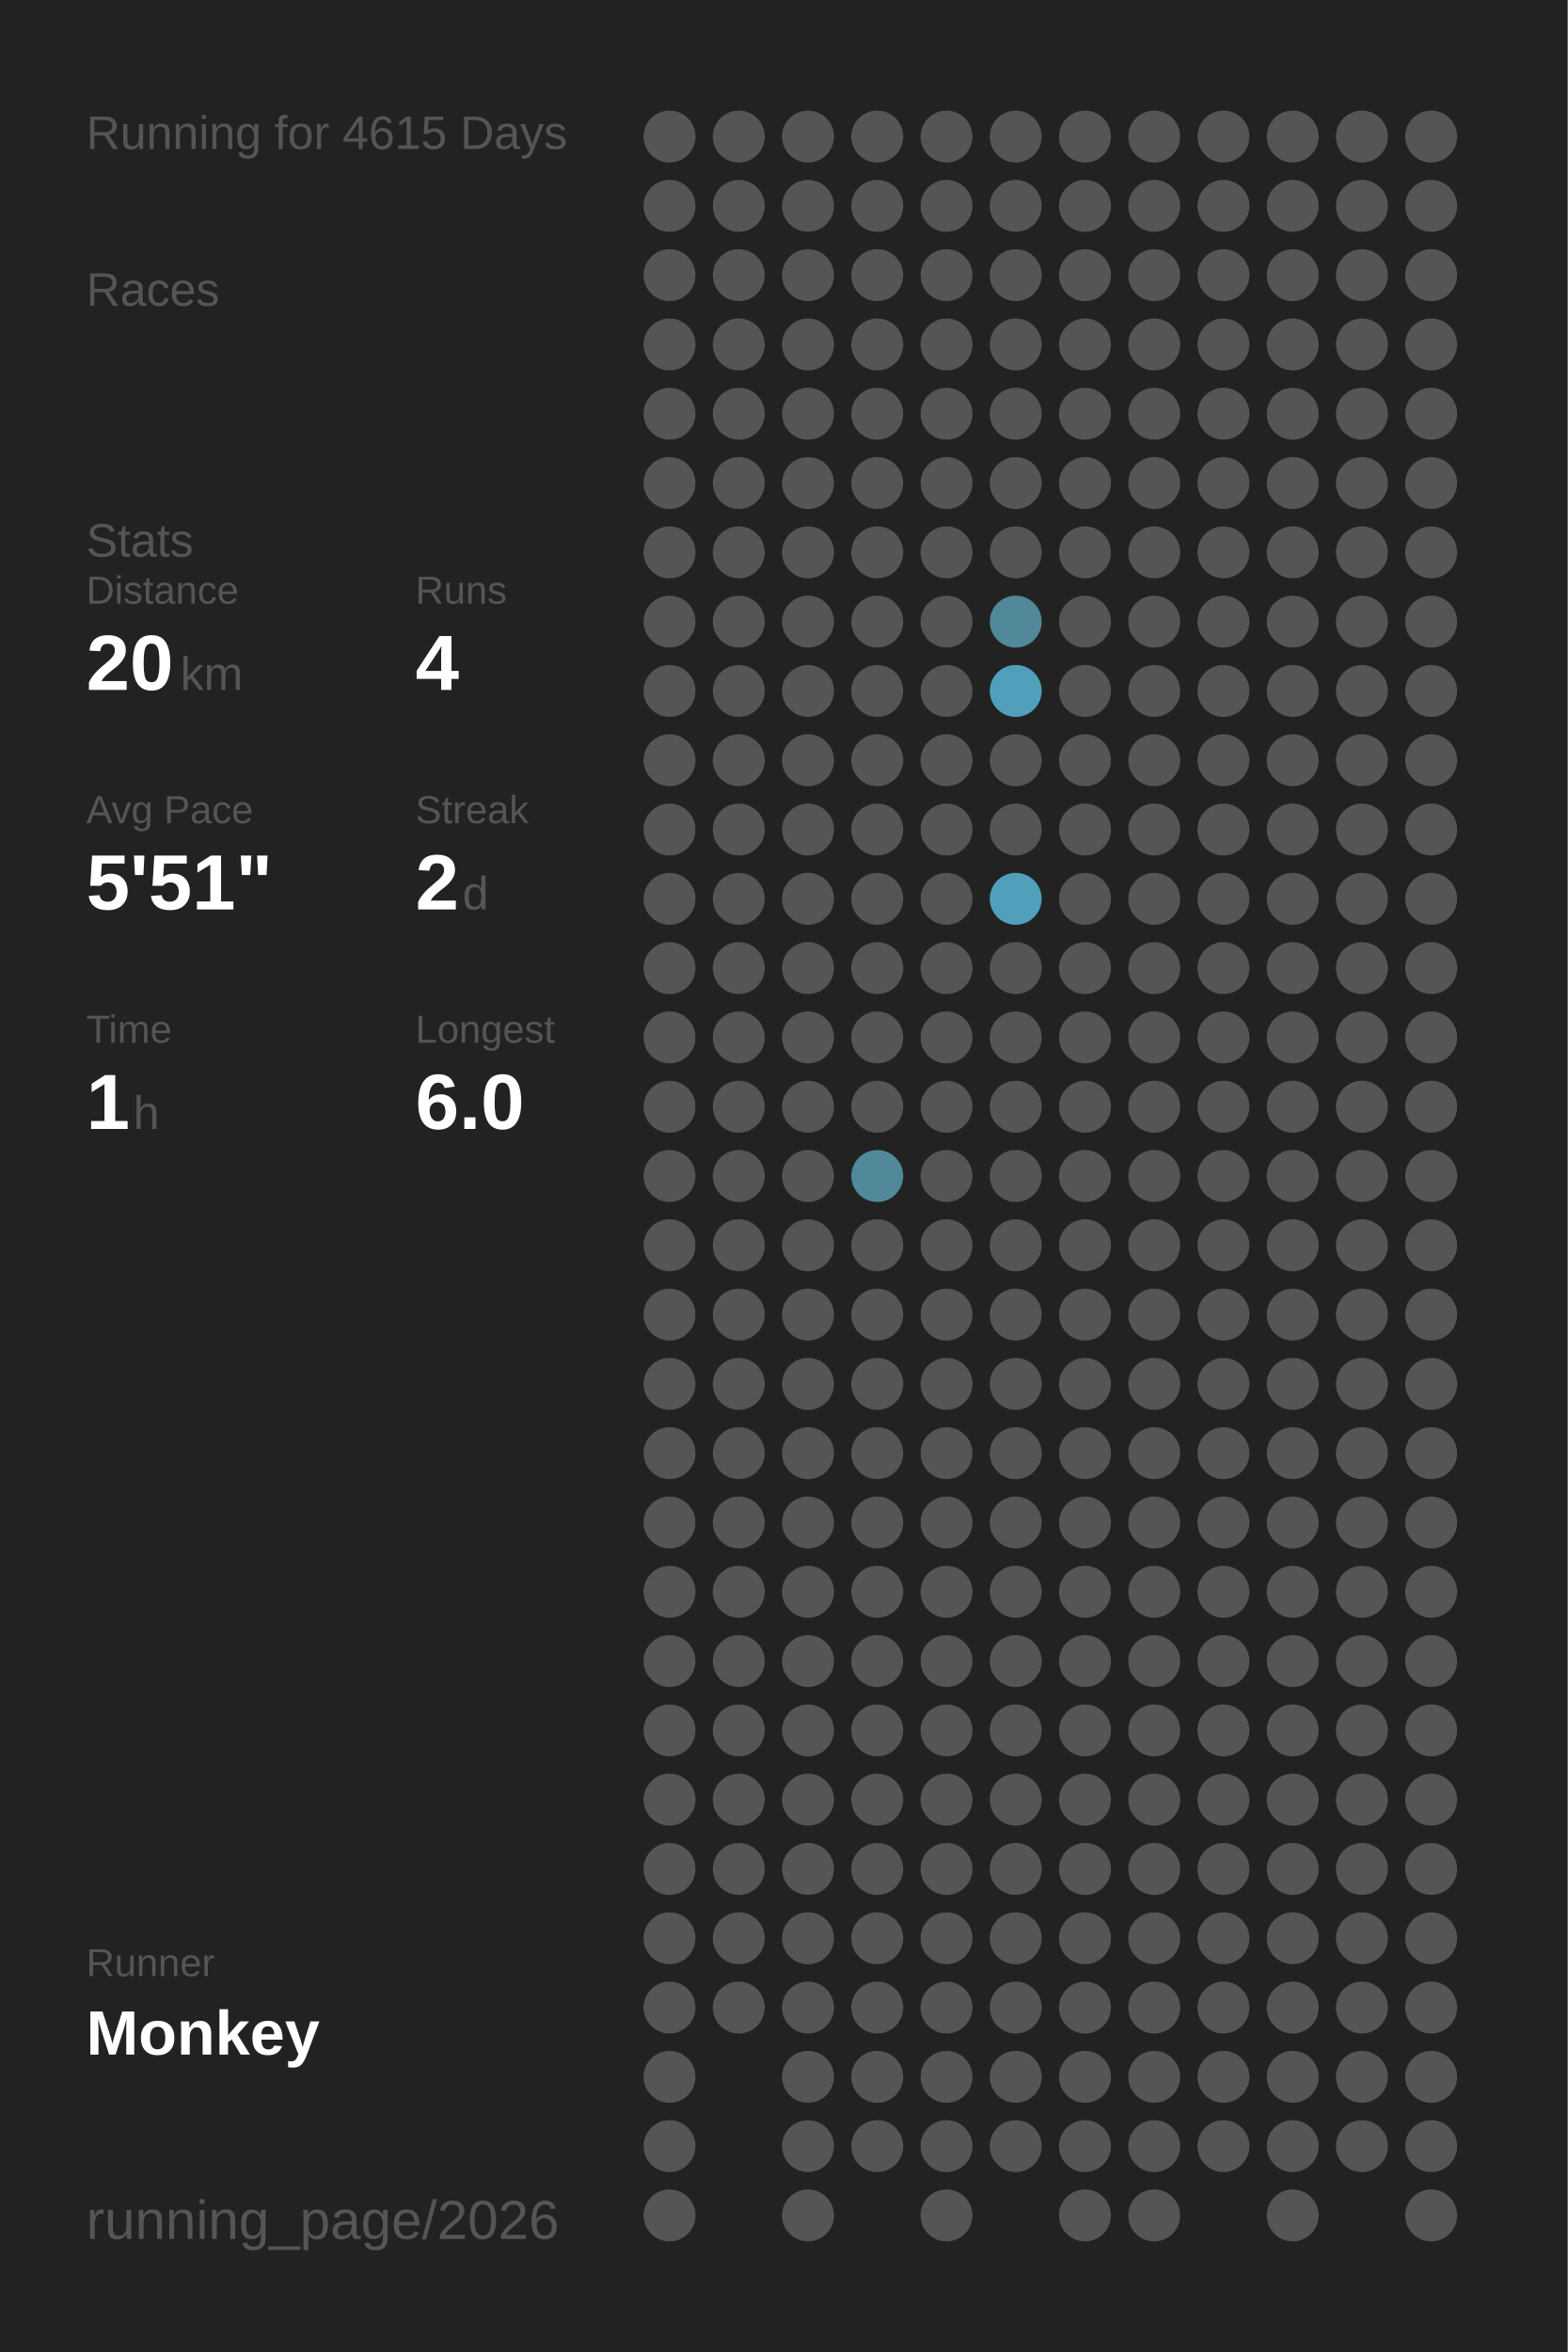
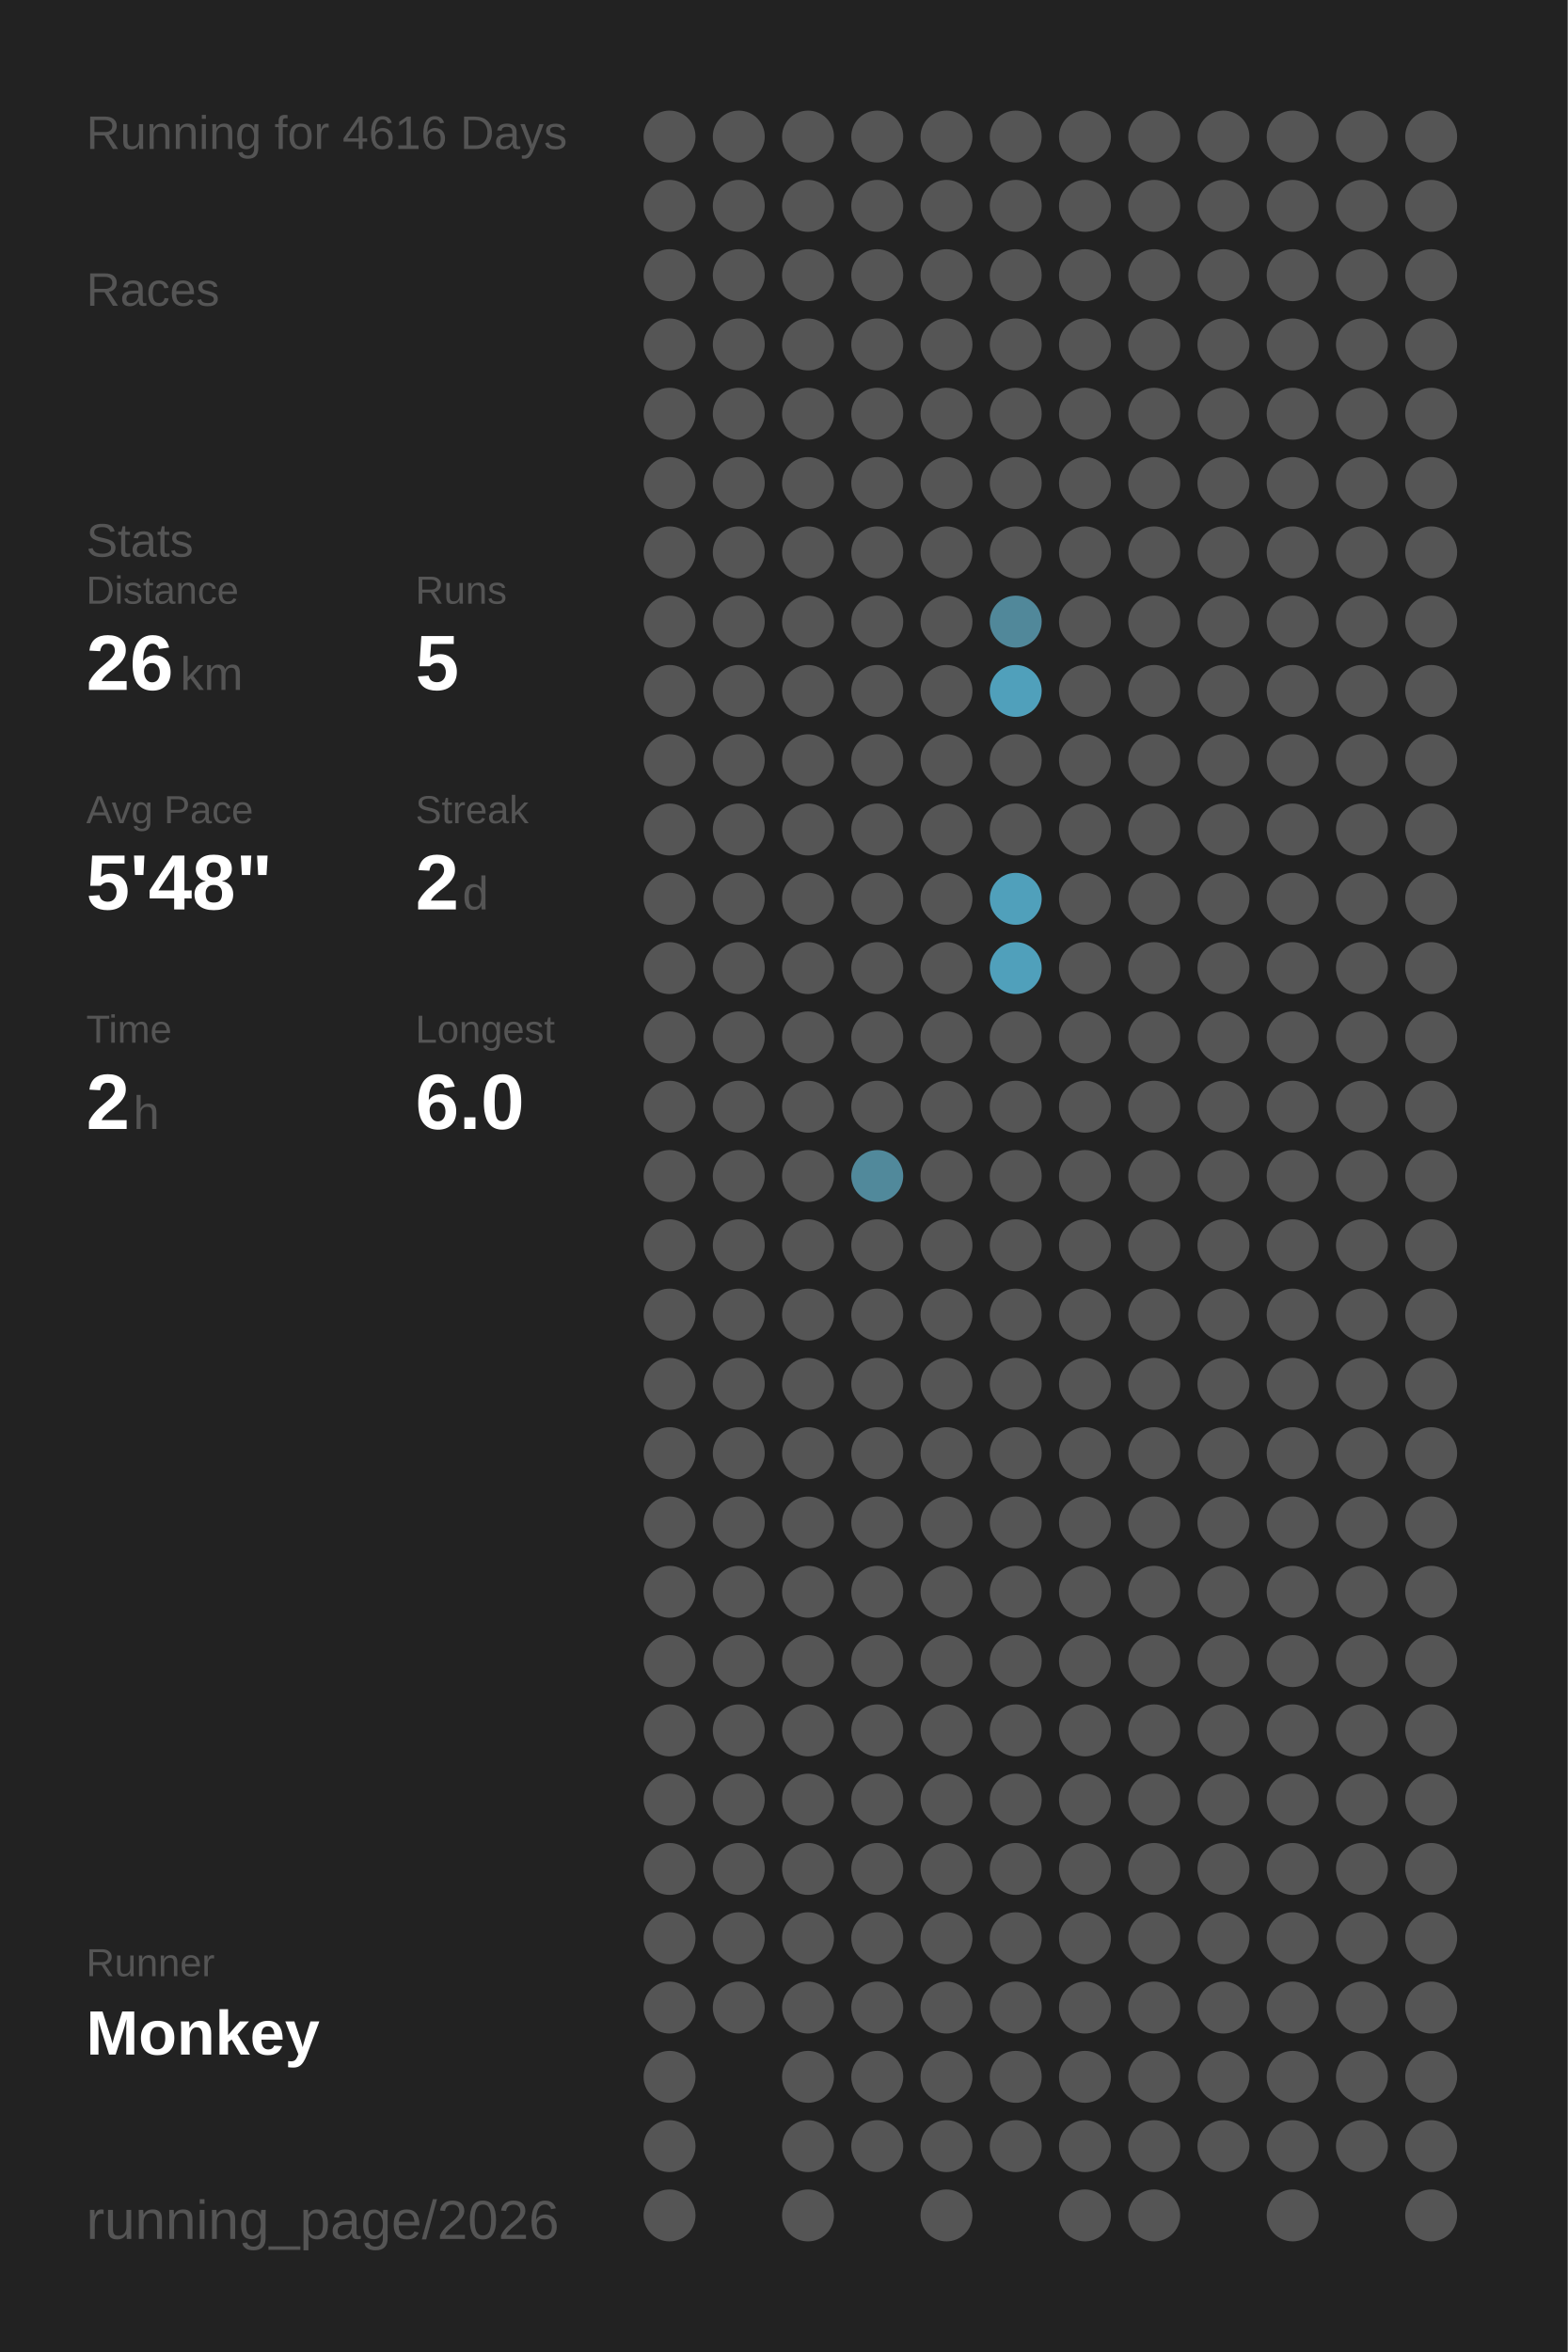
<svg xmlns="http://www.w3.org/2000/svg" baseProfile="full" height="300mm" version="1.1" viewBox="0,0,200,300" width="200mm">
  <defs />
  <rect fill="#222222" height="300" width="200" x="0" y="0" />
-   <text fill="#555555" style="font-size:6px; font-family:Arial;" x="11" y="19">Running for 4615 Days</text>
+   <text fill="#555555" style="font-size:6px; font-family:Arial;" x="11" y="19">Running for 4616 Days</text>
  <text fill="#555555" style="font-size:6px; font-family:Arial;" x="11" y="39">Races</text>
  <text fill="#555555" style="font-size:6px; font-family:Arial;" x="11" y="71">Stats</text>
  <text fill="#555555" style="font-size:5px; font-family:Arial;" x="11" y="77">Distance</text>
-   <text fill="#FFFFFF" style="font-size:10px; font-family:Arial; font-weight:bold;" x="11" y="88">20</text>
+   <text fill="#FFFFFF" style="font-size:10px; font-family:Arial; font-weight:bold;" x="11" y="88">26</text>
  <text fill="#555555" style="font-size:6px; font-family:Arial;" x="23" y="88">km</text>
  <text fill="#555555" style="font-size:5px; font-family:Arial;" x="53" y="77">Runs</text>
-   <text fill="#FFFFFF" style="font-size:10px; font-family:Arial; font-weight:bold;" x="53" y="88">4</text>
+   <text fill="#FFFFFF" style="font-size:10px; font-family:Arial; font-weight:bold;" x="53" y="88">5</text>
  <text fill="#555555" style="font-size:5px; font-family:Arial;" x="11" y="105">Avg Pace</text>
-   <text fill="#FFFFFF" style="font-size:10px; font-family:Arial; font-weight:bold;" x="11" y="116">5'51"</text>
+   <text fill="#FFFFFF" style="font-size:10px; font-family:Arial; font-weight:bold;" x="11" y="116">5'48"</text>
  <text fill="#555555" style="font-size:5px; font-family:Arial;" x="53" y="105">Streak</text>
  <text fill="#FFFFFF" style="font-size:10px; font-family:Arial; font-weight:bold;" x="53" y="116">2</text>
  <text fill="#555555" style="font-size:6px; font-family:Arial;" x="59" y="116">d</text>
  <text fill="#555555" style="font-size:5px; font-family:Arial;" x="11" y="133">Time</text>
-   <text fill="#FFFFFF" style="font-size:10px; font-family:Arial; font-weight:bold;" x="11" y="144">1</text>
+   <text fill="#FFFFFF" style="font-size:10px; font-family:Arial; font-weight:bold;" x="11" y="144">2</text>
  <text fill="#555555" style="font-size:6px; font-family:Arial;" x="17" y="144">h</text>
  <text fill="#555555" style="font-size:5px; font-family:Arial;" x="53" y="133">Longest</text>
  <text fill="#FFFFFF" style="font-size:10px; font-family:Arial; font-weight:bold;" x="53" y="144">6.0</text>
  <text fill="#555555" style="font-size:5px; font-family:Arial;" x="11" y="252.065">Runner</text>
  <text fill="#FFFFFF" style="font-size:8px; font-family:Arial; font-weight:bold;" x="11" y="262.065">Monkey</text>
  <text fill="#555555" style="font-size:7px; font-family:Arial;" x="11" y="285.581">running_page/2026</text>
  <circle cx="85.417" cy="17.419" fill="#555555" r="3.312" />
  <circle cx="85.417" cy="26.258" fill="#555555" r="3.312" />
  <circle cx="85.417" cy="35.097" fill="#555555" r="3.312" />
  <circle cx="85.417" cy="43.935" fill="#555555" r="3.312" />
  <circle cx="85.417" cy="52.774" fill="#555555" r="3.312" />
  <circle cx="85.417" cy="61.613" fill="#555555" r="3.312" />
  <circle cx="85.417" cy="70.452" fill="#555555" r="3.312" />
  <circle cx="85.417" cy="79.29" fill="#555555" r="3.312" />
  <circle cx="85.417" cy="88.129" fill="#555555" r="3.312" />
  <circle cx="85.417" cy="96.968" fill="#555555" r="3.312" />
  <circle cx="85.417" cy="105.806" fill="#555555" r="3.312" />
  <circle cx="85.417" cy="114.645" fill="#555555" r="3.312" />
  <circle cx="85.417" cy="123.484" fill="#555555" r="3.312" />
  <circle cx="85.417" cy="132.323" fill="#555555" r="3.312" />
  <circle cx="85.417" cy="141.161" fill="#555555" r="3.312" />
  <circle cx="85.417" cy="150" fill="#555555" r="3.312" />
  <circle cx="85.417" cy="158.839" fill="#555555" r="3.312" />
  <circle cx="85.417" cy="167.677" fill="#555555" r="3.312" />
  <circle cx="85.417" cy="176.516" fill="#555555" r="3.312" />
  <circle cx="85.417" cy="185.355" fill="#555555" r="3.312" />
  <circle cx="85.417" cy="194.194" fill="#555555" r="3.312" />
  <circle cx="85.417" cy="203.032" fill="#555555" r="3.312" />
  <circle cx="85.417" cy="211.871" fill="#555555" r="3.312" />
  <circle cx="85.417" cy="220.71" fill="#555555" r="3.312" />
  <circle cx="85.417" cy="229.548" fill="#555555" r="3.312" />
  <circle cx="85.417" cy="238.387" fill="#555555" r="3.312" />
  <circle cx="85.417" cy="247.226" fill="#555555" r="3.312" />
  <circle cx="85.417" cy="256.065" fill="#555555" r="3.312" />
  <circle cx="85.417" cy="264.903" fill="#555555" r="3.312" />
  <circle cx="85.417" cy="273.742" fill="#555555" r="3.312" />
  <circle cx="85.417" cy="282.581" fill="#555555" r="3.312" />
  <circle cx="94.25" cy="17.419" fill="#555555" r="3.312" />
  <circle cx="94.25" cy="26.258" fill="#555555" r="3.312" />
  <circle cx="94.25" cy="35.097" fill="#555555" r="3.312" />
  <circle cx="94.25" cy="43.935" fill="#555555" r="3.312" />
  <circle cx="94.25" cy="52.774" fill="#555555" r="3.312" />
  <circle cx="94.25" cy="61.613" fill="#555555" r="3.312" />
  <circle cx="94.25" cy="70.452" fill="#555555" r="3.312" />
  <circle cx="94.25" cy="79.29" fill="#555555" r="3.312" />
  <circle cx="94.25" cy="88.129" fill="#555555" r="3.312" />
  <circle cx="94.25" cy="96.968" fill="#555555" r="3.312" />
  <circle cx="94.25" cy="105.806" fill="#555555" r="3.312" />
  <circle cx="94.25" cy="114.645" fill="#555555" r="3.312" />
  <circle cx="94.25" cy="123.484" fill="#555555" r="3.312" />
  <circle cx="94.25" cy="132.323" fill="#555555" r="3.312" />
  <circle cx="94.25" cy="141.161" fill="#555555" r="3.312" />
  <circle cx="94.25" cy="150" fill="#555555" r="3.312" />
  <circle cx="94.25" cy="158.839" fill="#555555" r="3.312" />
  <circle cx="94.25" cy="167.677" fill="#555555" r="3.312" />
  <circle cx="94.25" cy="176.516" fill="#555555" r="3.312" />
  <circle cx="94.25" cy="185.355" fill="#555555" r="3.312" />
  <circle cx="94.25" cy="194.194" fill="#555555" r="3.312" />
  <circle cx="94.25" cy="203.032" fill="#555555" r="3.312" />
  <circle cx="94.25" cy="211.871" fill="#555555" r="3.312" />
  <circle cx="94.25" cy="220.71" fill="#555555" r="3.312" />
  <circle cx="94.25" cy="229.548" fill="#555555" r="3.312" />
  <circle cx="94.25" cy="238.387" fill="#555555" r="3.312" />
  <circle cx="94.25" cy="247.226" fill="#555555" r="3.312" />
  <circle cx="94.25" cy="256.065" fill="#555555" r="3.312" />
  <circle cx="103.083" cy="17.419" fill="#555555" r="3.312" />
  <circle cx="103.083" cy="26.258" fill="#555555" r="3.312" />
  <circle cx="103.083" cy="35.097" fill="#555555" r="3.312" />
  <circle cx="103.083" cy="43.935" fill="#555555" r="3.312" />
  <circle cx="103.083" cy="52.774" fill="#555555" r="3.312" />
  <circle cx="103.083" cy="61.613" fill="#555555" r="3.312" />
  <circle cx="103.083" cy="70.452" fill="#555555" r="3.312" />
  <circle cx="103.083" cy="79.29" fill="#555555" r="3.312" />
  <circle cx="103.083" cy="88.129" fill="#555555" r="3.312" />
  <circle cx="103.083" cy="96.968" fill="#555555" r="3.312" />
  <circle cx="103.083" cy="105.806" fill="#555555" r="3.312" />
  <circle cx="103.083" cy="114.645" fill="#555555" r="3.312" />
  <circle cx="103.083" cy="123.484" fill="#555555" r="3.312" />
  <circle cx="103.083" cy="132.323" fill="#555555" r="3.312" />
  <circle cx="103.083" cy="141.161" fill="#555555" r="3.312" />
  <circle cx="103.083" cy="150" fill="#555555" r="3.312" />
  <circle cx="103.083" cy="158.839" fill="#555555" r="3.312" />
  <circle cx="103.083" cy="167.677" fill="#555555" r="3.312" />
  <circle cx="103.083" cy="176.516" fill="#555555" r="3.312" />
  <circle cx="103.083" cy="185.355" fill="#555555" r="3.312" />
  <circle cx="103.083" cy="194.194" fill="#555555" r="3.312" />
  <circle cx="103.083" cy="203.032" fill="#555555" r="3.312" />
  <circle cx="103.083" cy="211.871" fill="#555555" r="3.312" />
  <circle cx="103.083" cy="220.71" fill="#555555" r="3.312" />
  <circle cx="103.083" cy="229.548" fill="#555555" r="3.312" />
  <circle cx="103.083" cy="238.387" fill="#555555" r="3.312" />
  <circle cx="103.083" cy="247.226" fill="#555555" r="3.312" />
  <circle cx="103.083" cy="256.065" fill="#555555" r="3.312" />
  <circle cx="103.083" cy="264.903" fill="#555555" r="3.312" />
  <circle cx="103.083" cy="273.742" fill="#555555" r="3.312" />
  <circle cx="103.083" cy="282.581" fill="#555555" r="3.312" />
  <circle cx="111.917" cy="17.419" fill="#555555" r="3.312" />
  <circle cx="111.917" cy="26.258" fill="#555555" r="3.312" />
  <circle cx="111.917" cy="35.097" fill="#555555" r="3.312" />
  <circle cx="111.917" cy="43.935" fill="#555555" r="3.312" />
  <circle cx="111.917" cy="52.774" fill="#555555" r="3.312" />
  <circle cx="111.917" cy="61.613" fill="#555555" r="3.312" />
  <circle cx="111.917" cy="70.452" fill="#555555" r="3.312" />
  <circle cx="111.917" cy="79.29" fill="#555555" r="3.312" />
  <circle cx="111.917" cy="88.129" fill="#555555" r="3.312" />
  <circle cx="111.917" cy="96.968" fill="#555555" r="3.312" />
  <circle cx="111.917" cy="105.806" fill="#555555" r="3.312" />
  <circle cx="111.917" cy="114.645" fill="#555555" r="3.312" />
  <circle cx="111.917" cy="123.484" fill="#555555" r="3.312" />
  <circle cx="111.917" cy="132.323" fill="#555555" r="3.312" />
  <circle cx="111.917" cy="141.161" fill="#555555" r="3.312" />
  <circle cx="111.917" cy="150" fill="#51899b" r="3.312" />
  <circle cx="111.917" cy="158.839" fill="#555555" r="3.312" />
  <circle cx="111.917" cy="167.677" fill="#555555" r="3.312" />
  <circle cx="111.917" cy="176.516" fill="#555555" r="3.312" />
  <circle cx="111.917" cy="185.355" fill="#555555" r="3.312" />
  <circle cx="111.917" cy="194.194" fill="#555555" r="3.312" />
  <circle cx="111.917" cy="203.032" fill="#555555" r="3.312" />
  <circle cx="111.917" cy="211.871" fill="#555555" r="3.312" />
  <circle cx="111.917" cy="220.71" fill="#555555" r="3.312" />
  <circle cx="111.917" cy="229.548" fill="#555555" r="3.312" />
  <circle cx="111.917" cy="238.387" fill="#555555" r="3.312" />
  <circle cx="111.917" cy="247.226" fill="#555555" r="3.312" />
  <circle cx="111.917" cy="256.065" fill="#555555" r="3.312" />
  <circle cx="111.917" cy="264.903" fill="#555555" r="3.312" />
  <circle cx="111.917" cy="273.742" fill="#555555" r="3.312" />
  <circle cx="120.75" cy="17.419" fill="#555555" r="3.312" />
  <circle cx="120.75" cy="26.258" fill="#555555" r="3.312" />
  <circle cx="120.75" cy="35.097" fill="#555555" r="3.312" />
  <circle cx="120.75" cy="43.935" fill="#555555" r="3.312" />
  <circle cx="120.75" cy="52.774" fill="#555555" r="3.312" />
  <circle cx="120.75" cy="61.613" fill="#555555" r="3.312" />
  <circle cx="120.75" cy="70.452" fill="#555555" r="3.312" />
  <circle cx="120.75" cy="79.29" fill="#555555" r="3.312" />
  <circle cx="120.75" cy="88.129" fill="#555555" r="3.312" />
  <circle cx="120.75" cy="96.968" fill="#555555" r="3.312" />
  <circle cx="120.75" cy="105.806" fill="#555555" r="3.312" />
  <circle cx="120.75" cy="114.645" fill="#555555" r="3.312" />
  <circle cx="120.75" cy="123.484" fill="#555555" r="3.312" />
  <circle cx="120.75" cy="132.323" fill="#555555" r="3.312" />
  <circle cx="120.75" cy="141.161" fill="#555555" r="3.312" />
  <circle cx="120.75" cy="150" fill="#555555" r="3.312" />
  <circle cx="120.75" cy="158.839" fill="#555555" r="3.312" />
  <circle cx="120.75" cy="167.677" fill="#555555" r="3.312" />
  <circle cx="120.75" cy="176.516" fill="#555555" r="3.312" />
  <circle cx="120.75" cy="185.355" fill="#555555" r="3.312" />
  <circle cx="120.75" cy="194.194" fill="#555555" r="3.312" />
  <circle cx="120.75" cy="203.032" fill="#555555" r="3.312" />
  <circle cx="120.75" cy="211.871" fill="#555555" r="3.312" />
  <circle cx="120.75" cy="220.71" fill="#555555" r="3.312" />
  <circle cx="120.75" cy="229.548" fill="#555555" r="3.312" />
  <circle cx="120.75" cy="238.387" fill="#555555" r="3.312" />
  <circle cx="120.75" cy="247.226" fill="#555555" r="3.312" />
  <circle cx="120.75" cy="256.065" fill="#555555" r="3.312" />
  <circle cx="120.75" cy="264.903" fill="#555555" r="3.312" />
  <circle cx="120.75" cy="273.742" fill="#555555" r="3.312" />
  <circle cx="120.75" cy="282.581" fill="#555555" r="3.312" />
  <circle cx="129.583" cy="17.419" fill="#555555" r="3.312" />
  <circle cx="129.583" cy="26.258" fill="#555555" r="3.312" />
  <circle cx="129.583" cy="35.097" fill="#555555" r="3.312" />
  <circle cx="129.583" cy="43.935" fill="#555555" r="3.312" />
  <circle cx="129.583" cy="52.774" fill="#555555" r="3.312" />
  <circle cx="129.583" cy="61.613" fill="#555555" r="3.312" />
  <circle cx="129.583" cy="70.452" fill="#555555" r="3.312" />
  <circle cx="129.583" cy="79.29" fill="#51889a" r="3.312" />
  <circle cx="129.583" cy="88.129" fill="#50a0bb" r="3.312" />
  <circle cx="129.583" cy="96.968" fill="#555555" r="3.312" />
  <circle cx="129.583" cy="105.806" fill="#555555" r="3.312" />
  <circle cx="129.583" cy="114.645" fill="#50a0bb" r="3.312" />
-   <circle cx="129.583" cy="123.484" fill="#555555" r="3.312" />
+   <circle cx="129.583" cy="123.484" fill="#50a0bb" r="3.312" />
  <circle cx="129.583" cy="132.323" fill="#555555" r="3.312" />
  <circle cx="129.583" cy="141.161" fill="#555555" r="3.312" />
  <circle cx="129.583" cy="150" fill="#555555" r="3.312" />
  <circle cx="129.583" cy="158.839" fill="#555555" r="3.312" />
  <circle cx="129.583" cy="167.677" fill="#555555" r="3.312" />
  <circle cx="129.583" cy="176.516" fill="#555555" r="3.312" />
  <circle cx="129.583" cy="185.355" fill="#555555" r="3.312" />
  <circle cx="129.583" cy="194.194" fill="#555555" r="3.312" />
  <circle cx="129.583" cy="203.032" fill="#555555" r="3.312" />
  <circle cx="129.583" cy="211.871" fill="#555555" r="3.312" />
  <circle cx="129.583" cy="220.71" fill="#555555" r="3.312" />
  <circle cx="129.583" cy="229.548" fill="#555555" r="3.312" />
  <circle cx="129.583" cy="238.387" fill="#555555" r="3.312" />
  <circle cx="129.583" cy="247.226" fill="#555555" r="3.312" />
  <circle cx="129.583" cy="256.065" fill="#555555" r="3.312" />
  <circle cx="129.583" cy="264.903" fill="#555555" r="3.312" />
  <circle cx="129.583" cy="273.742" fill="#555555" r="3.312" />
  <circle cx="138.417" cy="17.419" fill="#555555" r="3.312" />
  <circle cx="138.417" cy="26.258" fill="#555555" r="3.312" />
  <circle cx="138.417" cy="35.097" fill="#555555" r="3.312" />
  <circle cx="138.417" cy="43.935" fill="#555555" r="3.312" />
  <circle cx="138.417" cy="52.774" fill="#555555" r="3.312" />
  <circle cx="138.417" cy="61.613" fill="#555555" r="3.312" />
  <circle cx="138.417" cy="70.452" fill="#555555" r="3.312" />
  <circle cx="138.417" cy="79.29" fill="#555555" r="3.312" />
  <circle cx="138.417" cy="88.129" fill="#555555" r="3.312" />
  <circle cx="138.417" cy="96.968" fill="#555555" r="3.312" />
  <circle cx="138.417" cy="105.806" fill="#555555" r="3.312" />
  <circle cx="138.417" cy="114.645" fill="#555555" r="3.312" />
  <circle cx="138.417" cy="123.484" fill="#555555" r="3.312" />
  <circle cx="138.417" cy="132.323" fill="#555555" r="3.312" />
  <circle cx="138.417" cy="141.161" fill="#555555" r="3.312" />
  <circle cx="138.417" cy="150" fill="#555555" r="3.312" />
  <circle cx="138.417" cy="158.839" fill="#555555" r="3.312" />
  <circle cx="138.417" cy="167.677" fill="#555555" r="3.312" />
  <circle cx="138.417" cy="176.516" fill="#555555" r="3.312" />
  <circle cx="138.417" cy="185.355" fill="#555555" r="3.312" />
  <circle cx="138.417" cy="194.194" fill="#555555" r="3.312" />
  <circle cx="138.417" cy="203.032" fill="#555555" r="3.312" />
  <circle cx="138.417" cy="211.871" fill="#555555" r="3.312" />
  <circle cx="138.417" cy="220.71" fill="#555555" r="3.312" />
  <circle cx="138.417" cy="229.548" fill="#555555" r="3.312" />
  <circle cx="138.417" cy="238.387" fill="#555555" r="3.312" />
  <circle cx="138.417" cy="247.226" fill="#555555" r="3.312" />
  <circle cx="138.417" cy="256.065" fill="#555555" r="3.312" />
  <circle cx="138.417" cy="264.903" fill="#555555" r="3.312" />
  <circle cx="138.417" cy="273.742" fill="#555555" r="3.312" />
  <circle cx="138.417" cy="282.581" fill="#555555" r="3.312" />
  <circle cx="147.25" cy="17.419" fill="#555555" r="3.312" />
  <circle cx="147.25" cy="26.258" fill="#555555" r="3.312" />
  <circle cx="147.25" cy="35.097" fill="#555555" r="3.312" />
  <circle cx="147.25" cy="43.935" fill="#555555" r="3.312" />
  <circle cx="147.25" cy="52.774" fill="#555555" r="3.312" />
  <circle cx="147.25" cy="61.613" fill="#555555" r="3.312" />
  <circle cx="147.25" cy="70.452" fill="#555555" r="3.312" />
  <circle cx="147.25" cy="79.29" fill="#555555" r="3.312" />
  <circle cx="147.25" cy="88.129" fill="#555555" r="3.312" />
  <circle cx="147.25" cy="96.968" fill="#555555" r="3.312" />
  <circle cx="147.25" cy="105.806" fill="#555555" r="3.312" />
  <circle cx="147.25" cy="114.645" fill="#555555" r="3.312" />
  <circle cx="147.25" cy="123.484" fill="#555555" r="3.312" />
  <circle cx="147.25" cy="132.323" fill="#555555" r="3.312" />
  <circle cx="147.25" cy="141.161" fill="#555555" r="3.312" />
  <circle cx="147.25" cy="150" fill="#555555" r="3.312" />
  <circle cx="147.25" cy="158.839" fill="#555555" r="3.312" />
  <circle cx="147.25" cy="167.677" fill="#555555" r="3.312" />
  <circle cx="147.25" cy="176.516" fill="#555555" r="3.312" />
  <circle cx="147.25" cy="185.355" fill="#555555" r="3.312" />
  <circle cx="147.25" cy="194.194" fill="#555555" r="3.312" />
  <circle cx="147.25" cy="203.032" fill="#555555" r="3.312" />
  <circle cx="147.25" cy="211.871" fill="#555555" r="3.312" />
  <circle cx="147.25" cy="220.71" fill="#555555" r="3.312" />
  <circle cx="147.25" cy="229.548" fill="#555555" r="3.312" />
  <circle cx="147.25" cy="238.387" fill="#555555" r="3.312" />
  <circle cx="147.25" cy="247.226" fill="#555555" r="3.312" />
  <circle cx="147.25" cy="256.065" fill="#555555" r="3.312" />
  <circle cx="147.25" cy="264.903" fill="#555555" r="3.312" />
  <circle cx="147.25" cy="273.742" fill="#555555" r="3.312" />
  <circle cx="147.25" cy="282.581" fill="#555555" r="3.312" />
  <circle cx="156.083" cy="17.419" fill="#555555" r="3.312" />
  <circle cx="156.083" cy="26.258" fill="#555555" r="3.312" />
  <circle cx="156.083" cy="35.097" fill="#555555" r="3.312" />
  <circle cx="156.083" cy="43.935" fill="#555555" r="3.312" />
  <circle cx="156.083" cy="52.774" fill="#555555" r="3.312" />
  <circle cx="156.083" cy="61.613" fill="#555555" r="3.312" />
  <circle cx="156.083" cy="70.452" fill="#555555" r="3.312" />
  <circle cx="156.083" cy="79.29" fill="#555555" r="3.312" />
  <circle cx="156.083" cy="88.129" fill="#555555" r="3.312" />
  <circle cx="156.083" cy="96.968" fill="#555555" r="3.312" />
  <circle cx="156.083" cy="105.806" fill="#555555" r="3.312" />
  <circle cx="156.083" cy="114.645" fill="#555555" r="3.312" />
  <circle cx="156.083" cy="123.484" fill="#555555" r="3.312" />
  <circle cx="156.083" cy="132.323" fill="#555555" r="3.312" />
  <circle cx="156.083" cy="141.161" fill="#555555" r="3.312" />
  <circle cx="156.083" cy="150" fill="#555555" r="3.312" />
  <circle cx="156.083" cy="158.839" fill="#555555" r="3.312" />
  <circle cx="156.083" cy="167.677" fill="#555555" r="3.312" />
  <circle cx="156.083" cy="176.516" fill="#555555" r="3.312" />
  <circle cx="156.083" cy="185.355" fill="#555555" r="3.312" />
  <circle cx="156.083" cy="194.194" fill="#555555" r="3.312" />
  <circle cx="156.083" cy="203.032" fill="#555555" r="3.312" />
  <circle cx="156.083" cy="211.871" fill="#555555" r="3.312" />
  <circle cx="156.083" cy="220.71" fill="#555555" r="3.312" />
  <circle cx="156.083" cy="229.548" fill="#555555" r="3.312" />
  <circle cx="156.083" cy="238.387" fill="#555555" r="3.312" />
  <circle cx="156.083" cy="247.226" fill="#555555" r="3.312" />
  <circle cx="156.083" cy="256.065" fill="#555555" r="3.312" />
  <circle cx="156.083" cy="264.903" fill="#555555" r="3.312" />
  <circle cx="156.083" cy="273.742" fill="#555555" r="3.312" />
  <circle cx="164.917" cy="17.419" fill="#555555" r="3.312" />
  <circle cx="164.917" cy="26.258" fill="#555555" r="3.312" />
  <circle cx="164.917" cy="35.097" fill="#555555" r="3.312" />
  <circle cx="164.917" cy="43.935" fill="#555555" r="3.312" />
  <circle cx="164.917" cy="52.774" fill="#555555" r="3.312" />
  <circle cx="164.917" cy="61.613" fill="#555555" r="3.312" />
  <circle cx="164.917" cy="70.452" fill="#555555" r="3.312" />
  <circle cx="164.917" cy="79.29" fill="#555555" r="3.312" />
  <circle cx="164.917" cy="88.129" fill="#555555" r="3.312" />
  <circle cx="164.917" cy="96.968" fill="#555555" r="3.312" />
  <circle cx="164.917" cy="105.806" fill="#555555" r="3.312" />
  <circle cx="164.917" cy="114.645" fill="#555555" r="3.312" />
  <circle cx="164.917" cy="123.484" fill="#555555" r="3.312" />
  <circle cx="164.917" cy="132.323" fill="#555555" r="3.312" />
  <circle cx="164.917" cy="141.161" fill="#555555" r="3.312" />
  <circle cx="164.917" cy="150" fill="#555555" r="3.312" />
  <circle cx="164.917" cy="158.839" fill="#555555" r="3.312" />
  <circle cx="164.917" cy="167.677" fill="#555555" r="3.312" />
  <circle cx="164.917" cy="176.516" fill="#555555" r="3.312" />
  <circle cx="164.917" cy="185.355" fill="#555555" r="3.312" />
  <circle cx="164.917" cy="194.194" fill="#555555" r="3.312" />
  <circle cx="164.917" cy="203.032" fill="#555555" r="3.312" />
  <circle cx="164.917" cy="211.871" fill="#555555" r="3.312" />
  <circle cx="164.917" cy="220.71" fill="#555555" r="3.312" />
  <circle cx="164.917" cy="229.548" fill="#555555" r="3.312" />
  <circle cx="164.917" cy="238.387" fill="#555555" r="3.312" />
  <circle cx="164.917" cy="247.226" fill="#555555" r="3.312" />
  <circle cx="164.917" cy="256.065" fill="#555555" r="3.312" />
  <circle cx="164.917" cy="264.903" fill="#555555" r="3.312" />
  <circle cx="164.917" cy="273.742" fill="#555555" r="3.312" />
  <circle cx="164.917" cy="282.581" fill="#555555" r="3.312" />
  <circle cx="173.75" cy="17.419" fill="#555555" r="3.312" />
  <circle cx="173.75" cy="26.258" fill="#555555" r="3.312" />
  <circle cx="173.75" cy="35.097" fill="#555555" r="3.312" />
  <circle cx="173.75" cy="43.935" fill="#555555" r="3.312" />
  <circle cx="173.75" cy="52.774" fill="#555555" r="3.312" />
  <circle cx="173.75" cy="61.613" fill="#555555" r="3.312" />
  <circle cx="173.75" cy="70.452" fill="#555555" r="3.312" />
  <circle cx="173.75" cy="79.29" fill="#555555" r="3.312" />
  <circle cx="173.75" cy="88.129" fill="#555555" r="3.312" />
  <circle cx="173.75" cy="96.968" fill="#555555" r="3.312" />
  <circle cx="173.75" cy="105.806" fill="#555555" r="3.312" />
  <circle cx="173.75" cy="114.645" fill="#555555" r="3.312" />
  <circle cx="173.75" cy="123.484" fill="#555555" r="3.312" />
  <circle cx="173.75" cy="132.323" fill="#555555" r="3.312" />
  <circle cx="173.75" cy="141.161" fill="#555555" r="3.312" />
  <circle cx="173.75" cy="150" fill="#555555" r="3.312" />
  <circle cx="173.75" cy="158.839" fill="#555555" r="3.312" />
  <circle cx="173.75" cy="167.677" fill="#555555" r="3.312" />
  <circle cx="173.75" cy="176.516" fill="#555555" r="3.312" />
  <circle cx="173.75" cy="185.355" fill="#555555" r="3.312" />
  <circle cx="173.75" cy="194.194" fill="#555555" r="3.312" />
  <circle cx="173.75" cy="203.032" fill="#555555" r="3.312" />
  <circle cx="173.75" cy="211.871" fill="#555555" r="3.312" />
  <circle cx="173.75" cy="220.71" fill="#555555" r="3.312" />
  <circle cx="173.75" cy="229.548" fill="#555555" r="3.312" />
  <circle cx="173.75" cy="238.387" fill="#555555" r="3.312" />
  <circle cx="173.75" cy="247.226" fill="#555555" r="3.312" />
  <circle cx="173.75" cy="256.065" fill="#555555" r="3.312" />
  <circle cx="173.75" cy="264.903" fill="#555555" r="3.312" />
  <circle cx="173.75" cy="273.742" fill="#555555" r="3.312" />
  <circle cx="182.583" cy="17.419" fill="#555555" r="3.312" />
  <circle cx="182.583" cy="26.258" fill="#555555" r="3.312" />
  <circle cx="182.583" cy="35.097" fill="#555555" r="3.312" />
  <circle cx="182.583" cy="43.935" fill="#555555" r="3.312" />
  <circle cx="182.583" cy="52.774" fill="#555555" r="3.312" />
  <circle cx="182.583" cy="61.613" fill="#555555" r="3.312" />
  <circle cx="182.583" cy="70.452" fill="#555555" r="3.312" />
  <circle cx="182.583" cy="79.29" fill="#555555" r="3.312" />
  <circle cx="182.583" cy="88.129" fill="#555555" r="3.312" />
  <circle cx="182.583" cy="96.968" fill="#555555" r="3.312" />
  <circle cx="182.583" cy="105.806" fill="#555555" r="3.312" />
  <circle cx="182.583" cy="114.645" fill="#555555" r="3.312" />
  <circle cx="182.583" cy="123.484" fill="#555555" r="3.312" />
  <circle cx="182.583" cy="132.323" fill="#555555" r="3.312" />
  <circle cx="182.583" cy="141.161" fill="#555555" r="3.312" />
  <circle cx="182.583" cy="150" fill="#555555" r="3.312" />
  <circle cx="182.583" cy="158.839" fill="#555555" r="3.312" />
  <circle cx="182.583" cy="167.677" fill="#555555" r="3.312" />
  <circle cx="182.583" cy="176.516" fill="#555555" r="3.312" />
  <circle cx="182.583" cy="185.355" fill="#555555" r="3.312" />
  <circle cx="182.583" cy="194.194" fill="#555555" r="3.312" />
  <circle cx="182.583" cy="203.032" fill="#555555" r="3.312" />
  <circle cx="182.583" cy="211.871" fill="#555555" r="3.312" />
  <circle cx="182.583" cy="220.71" fill="#555555" r="3.312" />
  <circle cx="182.583" cy="229.548" fill="#555555" r="3.312" />
  <circle cx="182.583" cy="238.387" fill="#555555" r="3.312" />
  <circle cx="182.583" cy="247.226" fill="#555555" r="3.312" />
  <circle cx="182.583" cy="256.065" fill="#555555" r="3.312" />
  <circle cx="182.583" cy="264.903" fill="#555555" r="3.312" />
  <circle cx="182.583" cy="273.742" fill="#555555" r="3.312" />
  <circle cx="182.583" cy="282.581" fill="#555555" r="3.312" />
</svg>
